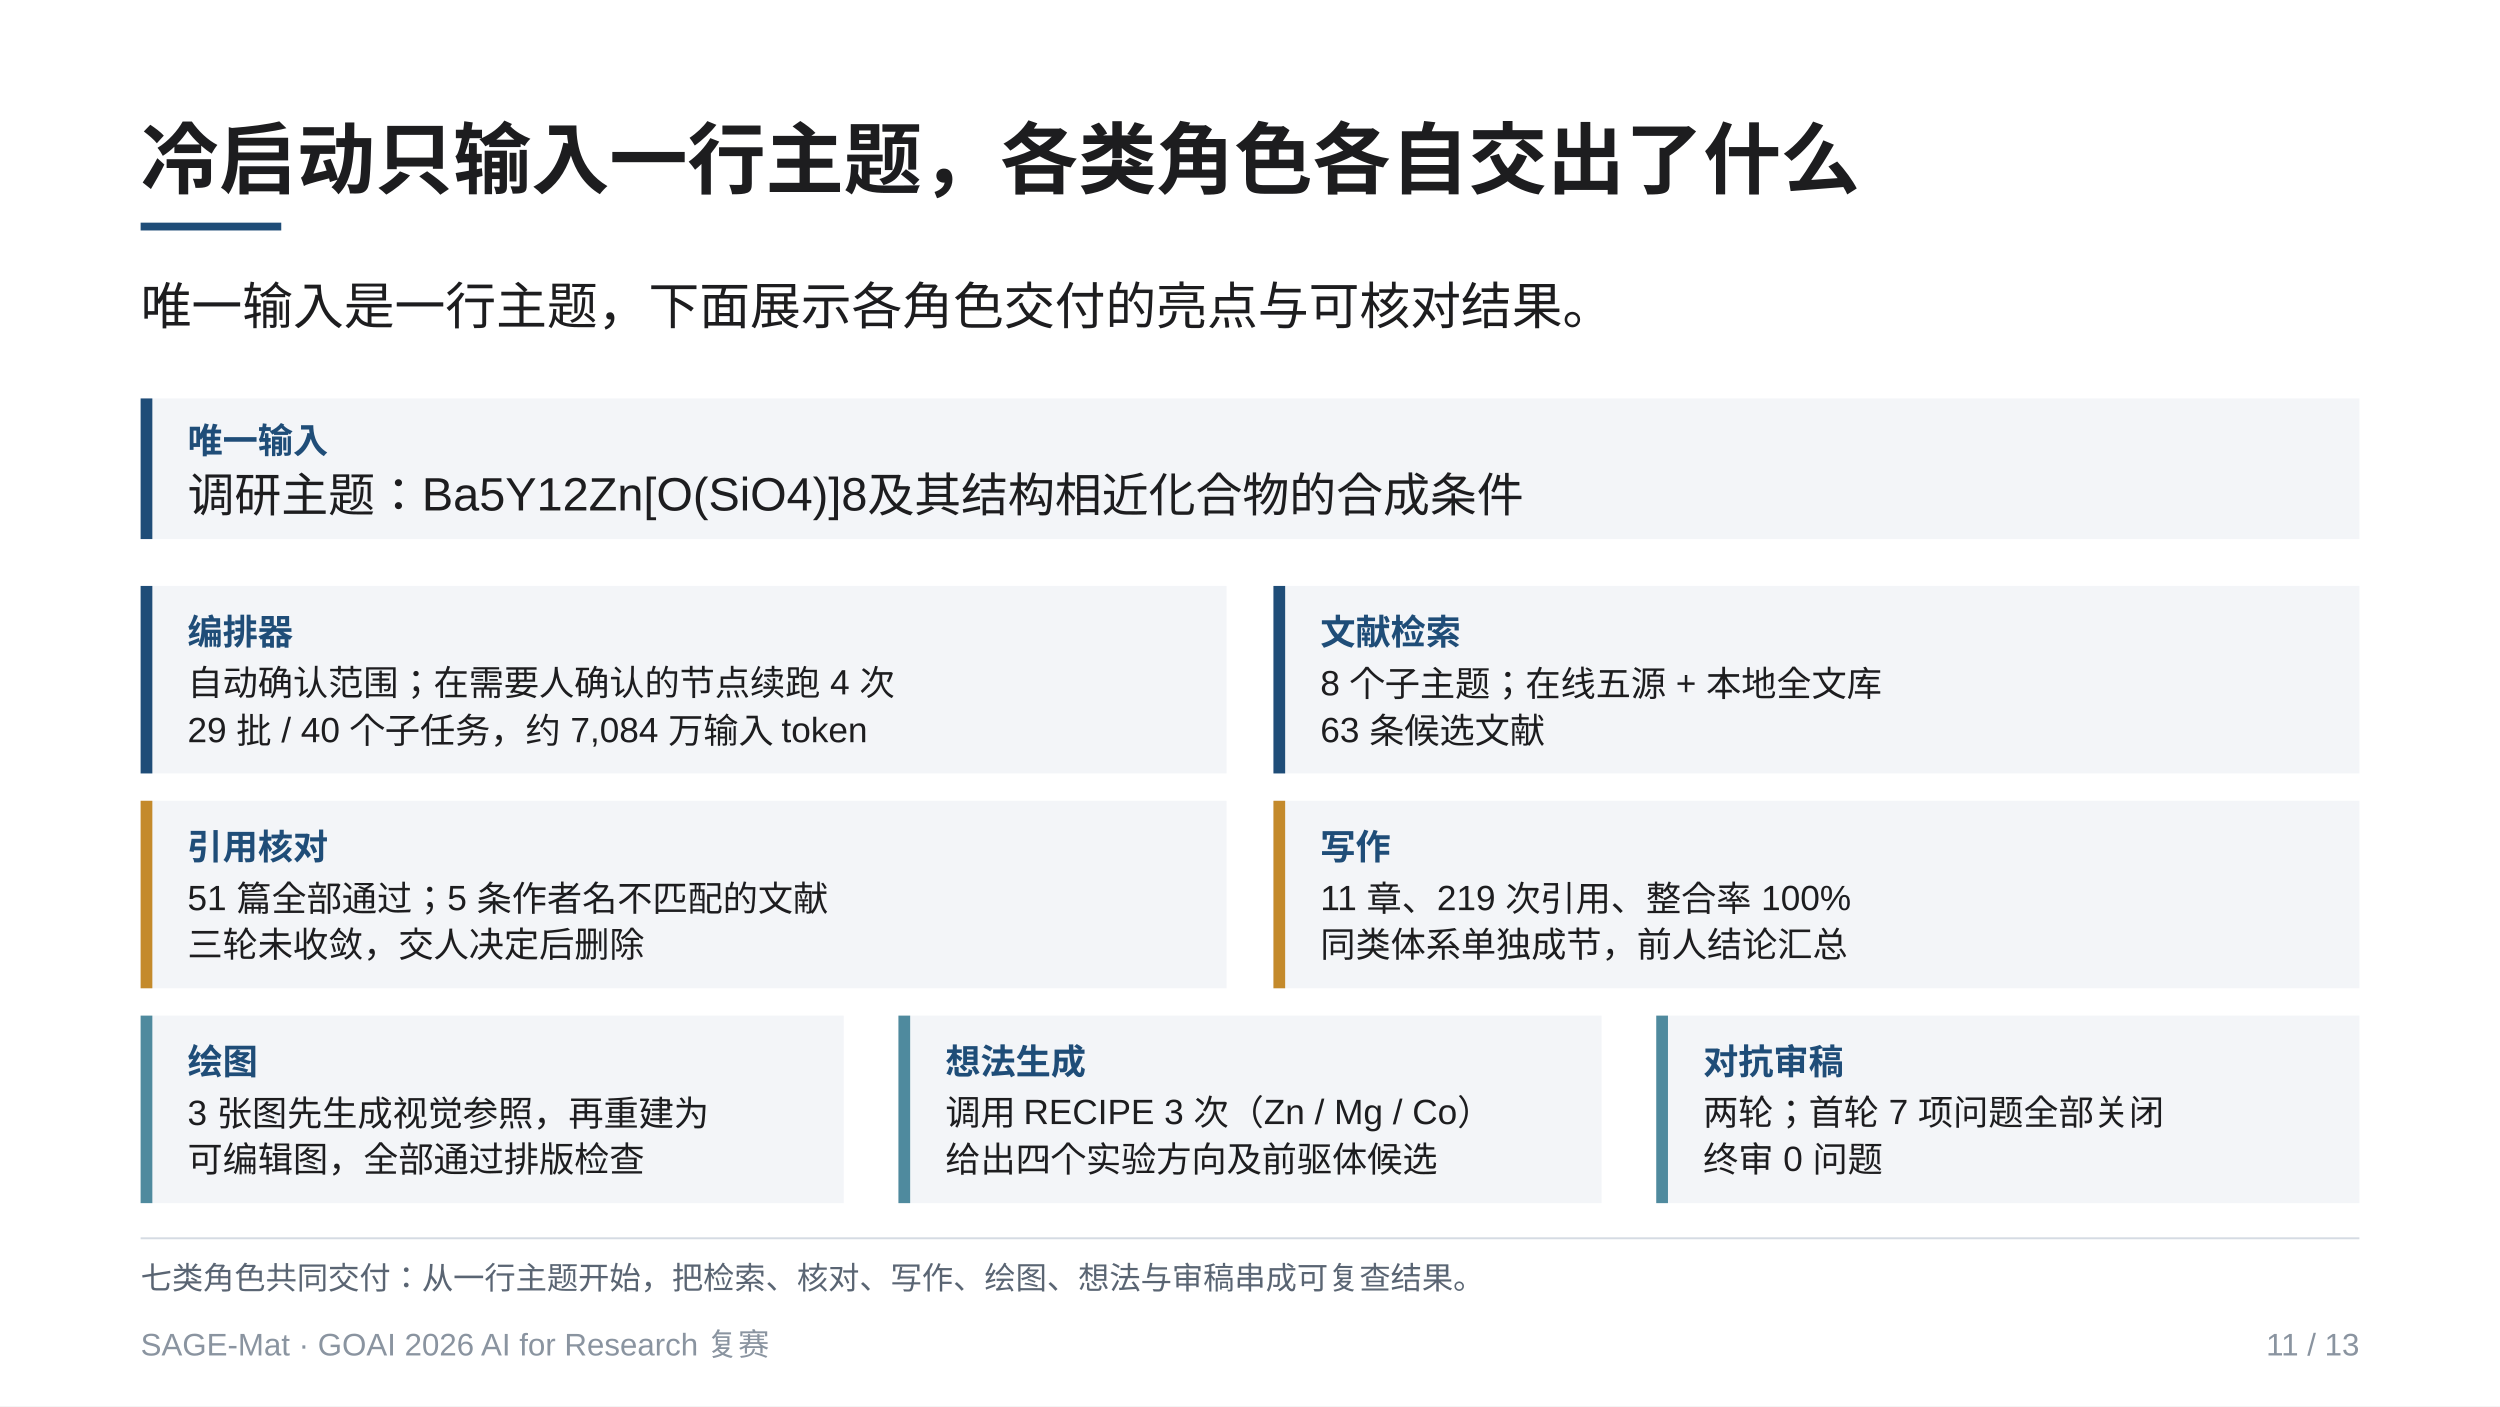
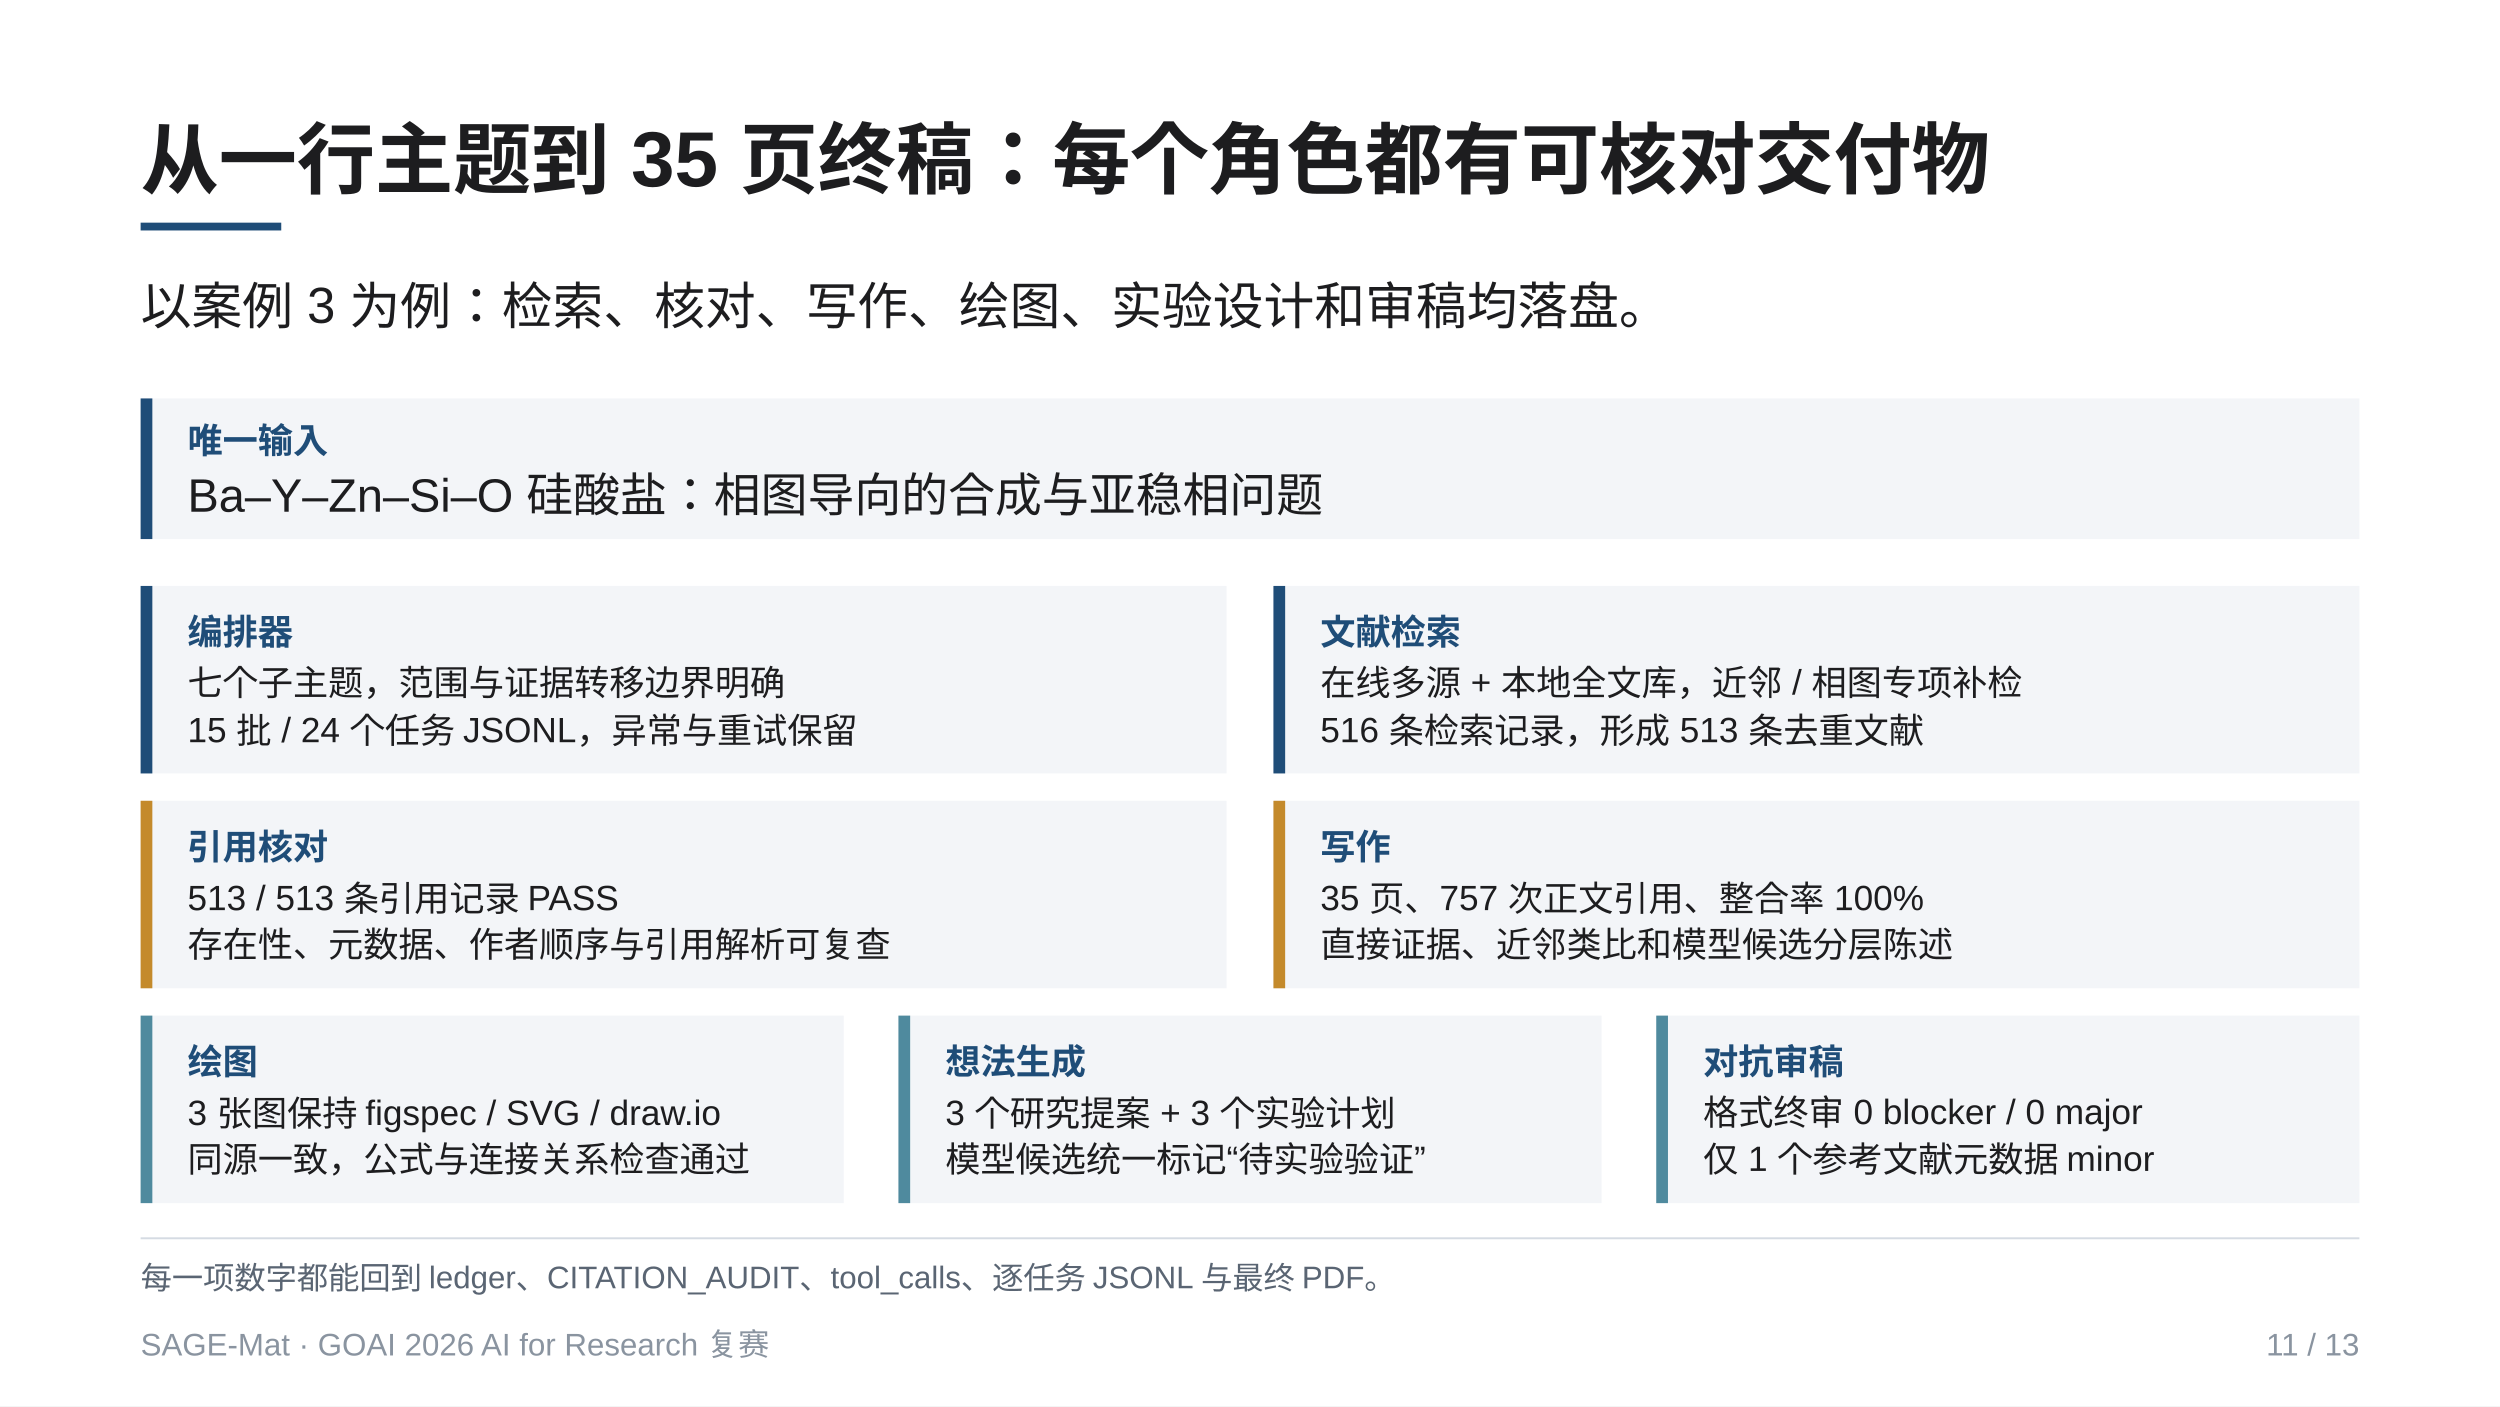
<svg xmlns="http://www.w3.org/2000/svg" viewBox="0 0 1280 720" width="1280" height="720" font-family="&quot;Microsoft YaHei&quot;, &quot;PingFang SC&quot;, Arial, sans-serif">
  <defs>
    <marker id="arrowChain" markerWidth="10" markerHeight="10" refX="9" refY="5" orient="auto" markerUnits="userSpaceOnUse">
      <path d="M0,0 L10,5 L0,10 Z" fill="#1F4D78" />
    </marker>
  </defs>
  <g id="p11-bg">
    <rect x="0" y="0" width="1280" height="720" fill="#FFFFFF" />
  </g>
  <g id="p11-header">
-     <text x="72" y="96" font-size="40" font-weight="700" fill="#1D1D1F">冷启动只输入一行主题，各类角色各自交出了什么</text>
+     <text x="72" y="96" font-size="40" font-weight="700" fill="#1D1D1F">从一行主题到 35 页终稿：每个角色都有可核对交付物</text>
    <rect x="72" y="114" width="72" height="4" fill="#1F4D78" />
  </g>
  <g id="p11-lead">
-     <text x="72" y="166" font-size="26" fill="#1D1D1F">唯一输入是一行主题，下面展示各角色交付的亮点与可核对结果。</text>
+     <text x="72" y="166" font-size="26" fill="#1D1D1F">以案例 3 为例：检索、核对、写作、绘图、实验设计和审稿均落盘。</text>
  </g>
  <g id="p11-chain">
    <rect x="72" y="204" width="1136" height="72" fill="#F3F5F8" />
    <rect x="72" y="204" width="6" height="72" fill="#1F4D78" />
    <text x="96" y="232" font-size="18" font-weight="700" fill="#1F4D78">唯一输入</text>
-     <text x="96" y="262" font-size="24" fill="#1D1D1F">调研主题：Ba5Y12Zn[O(SiO4)]8及其结构相近化合物的合成条件</text>
+     <text x="96" y="262" font-size="24" fill="#1D1D1F">Ba–Y–Zn–Si–O 硅酸盐：相图导向的合成与亚稳相问题</text>
  </g>
  <g id="p11-example">
    <rect x="72" y="300" width="556" height="96" fill="#F3F5F8" />
    <rect x="72" y="300" width="6" height="96" fill="#1F4D78" />
    <text x="96" y="330" font-size="18" font-weight="700" fill="#1F4D78">编排器</text>
-     <text x="96" y="356" font-size="18" fill="#1D1D1F">自动确认范围；在需要人确认的节点续跑 4 次</text>
-     <text x="96" y="380" font-size="18" fill="#1D1D1F">29 批 / 40 个子任务，约 7,084 万输入 token</text>
+     <text x="96" y="356" font-size="18" fill="#1D1D1F">七个子主题，范围与证据转移边界明确</text>
+     <text x="96" y="380" font-size="18" fill="#1D1D1F">15 批 / 24 个任务 JSONL，异常与重试保留</text>
    <rect x="652" y="300" width="556" height="96" fill="#F3F5F8" />
    <rect x="652" y="300" width="6" height="96" fill="#1F4D78" />
    <text x="676" y="330" font-size="18" font-weight="700" fill="#1F4D78">文献检索</text>
-     <text x="676" y="356" font-size="18" fill="#1D1D1F">8 个子主题；在线五源 + 本地全文库</text>
-     <text x="676" y="380" font-size="18" fill="#1D1D1F">63 条候选文献</text>
+     <text x="676" y="356" font-size="18" fill="#1D1D1F">在线多源 + 本地全文库，近邻 / 相图专项补检</text>
+     <text x="676" y="380" font-size="18" fill="#1D1D1F">516 条检索记录，形成 513 条去重文献</text>
  </g>
  <g id="p11-stats-run">
    <rect x="72" y="410" width="556" height="96" fill="#F3F5F8" />
    <rect x="72" y="410" width="6" height="96" fill="#C48A2B" />
    <text x="96" y="440" font-size="18" font-weight="700" fill="#1F4D78">引用核对</text>
-     <text x="96" y="466" font-size="18" fill="#1D1D1F">51 篇全部通过；5 条作者名不匹配的文献</text>
-     <text x="96" y="490" font-size="18" fill="#1D1D1F">三轮未收敛，交人决定后删除</text>
+     <text x="96" y="466" font-size="18" fill="#1D1D1F">513 / 513 条引用记录 PASS</text>
+     <text x="96" y="490" font-size="18" fill="#1D1D1F">存在性、元数据、作者顺序与引用解析可复查</text>
    <rect x="652" y="410" width="556" height="96" fill="#F3F5F8" />
    <rect x="652" y="410" width="6" height="96" fill="#C48A2B" />
    <text x="676" y="440" font-size="18" font-weight="700" fill="#1F4D78">写作</text>
-     <text x="676" y="466" font-size="18" fill="#1D1D1F">11 章、219 次引用、整合率 100%</text>
-     <text x="676" y="490" font-size="18" fill="#1D1D1F">同类体系单独成节，前人结论汇总</text>
+     <text x="676" y="466" font-size="18" fill="#1D1D1F">35 页、757 次正文引用、整合率 100%</text>
+     <text x="676" y="490" font-size="18" fill="#1D1D1F">直接证据、近邻类比和模型候选分层陈述</text>
  </g>
  <g id="p11-stats-traces">
    <rect x="72" y="520" width="360" height="96" fill="#F3F5F8" />
    <rect x="72" y="520" width="6" height="96" fill="#4F8A9E" />
    <text x="96" y="550" font-size="18" font-weight="700" fill="#1F4D78">绘图</text>
-     <text x="96" y="576" font-size="18" fill="#1D1D1F">3 张图先生成视觉参照，再重建为</text>
-     <text x="96" y="600" font-size="18" fill="#1D1D1F">可编辑图，全部通过排版检查</text>
+     <text x="96" y="576" font-size="18" fill="#1D1D1F">3 张图保持 figspec / SVG / draw.io</text>
+     <text x="96" y="600" font-size="18" fill="#1D1D1F">同源一致，公式与连接关系检查通过</text>
    <rect x="460" y="520" width="360" height="96" fill="#F3F5F8" />
    <rect x="460" y="520" width="6" height="96" fill="#4F8A9E" />
    <text x="484" y="550" font-size="18" font-weight="700" fill="#1F4D78">想法生成</text>
-     <text x="484" y="576" font-size="18" fill="#1D1D1F">调用 RECIPE 3 次（Zn / Mg / Co）</text>
-     <text x="484" y="600" font-size="18" fill="#1D1D1F">给出四个实验方向及前驱体候选</text>
+     <text x="484" y="576" font-size="18" fill="#1D1D1F">3 个研究提案 + 3 个实验计划</text>
+     <text x="484" y="600" font-size="18" fill="#1D1D1F">模型候选统一标记“待实验验证”</text>
    <rect x="848" y="520" width="360" height="96" fill="#F3F5F8" />
    <rect x="848" y="520" width="6" height="96" fill="#4F8A9E" />
    <text x="872" y="550" font-size="18" font-weight="700" fill="#1F4D78">对抗审稿</text>
-     <text x="872" y="576" font-size="18" fill="#1D1D1F">两轮；首轮 7 项问题全部关闭</text>
-     <text x="872" y="600" font-size="18" fill="#1D1D1F">终审 0 问题</text>
+     <text x="872" y="576" font-size="18" fill="#1D1D1F">格式终审 0 blocker / 0 major</text>
+     <text x="872" y="600" font-size="18" fill="#1D1D1F">仅 1 个参考文献元数据 minor</text>
  </g>
  <g id="p11-stats-data">
    <line x1="72" y1="634" x2="1208" y2="634" stroke="#D5DBE3" stroke-width="1" />
-     <text x="72" y="660" font-size="16" fill="#5A6573">七类角色共同交付：从一行主题开始，把检索、核对、写作、绘图、想法与审稿串成可复查结果。</text>
+     <text x="72" y="660" font-size="16" fill="#5A6573">每一项数字都能回到 ledger、CITATION_AUDIT、tool_calls、逐任务 JSONL 与最终 PDF。</text>
  </g>
  <g id="p11-footer">
    <text x="72" y="694" font-size="16" fill="#8A94A0">SAGE-Mat · GOAI 2026 AI for Research 复赛</text>
    <text x="1208" y="694" font-size="16" fill="#8A94A0" text-anchor="end">11 / 13</text>
  </g>
</svg>
